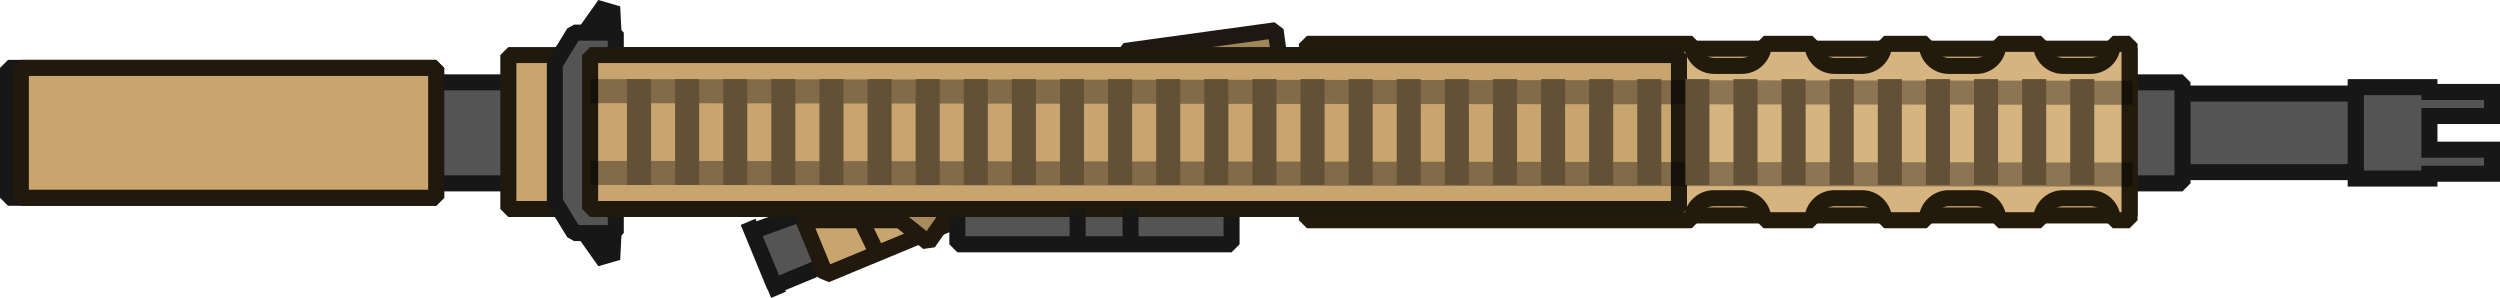
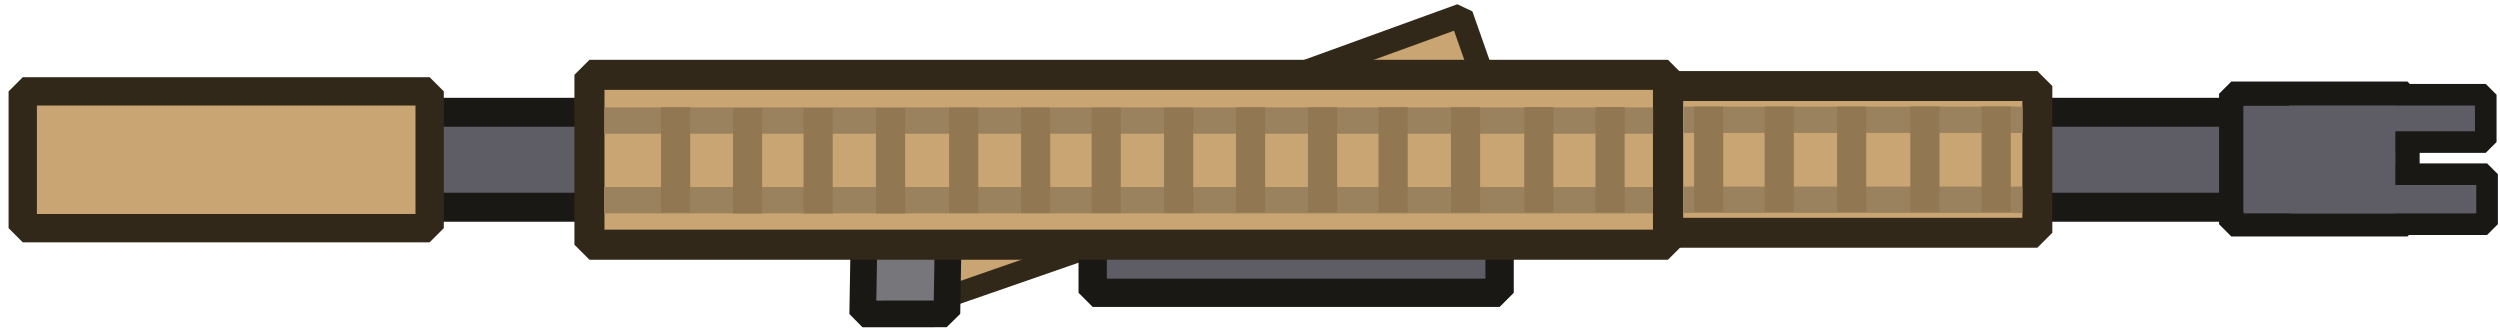
- <svg xmlns="http://www.w3.org/2000/svg" width="201.414" height="24" viewBox="0 0 201.414 24" fill="none" version="1.1" id="svg120">
+ <svg xmlns="http://www.w3.org/2000/svg" width="220.414" height="29" viewBox="0 0 220.414 29" fill="none" version="1.1" id="svg120">
  <defs id="defs124" />
-   <g id="g1000" transform="matrix(0.1291943,0,0,0.1291943,0,-0.08526414)">
-     <path fill-rule="evenodd" clip-rule="evenodd" d="m 1469,55 h 46 v 3 h 39 v 15 h -39 v 21 h 39 V 109 h -39 v 3 h -46 z" fill="#545454" id="path2" />
-     <path d="m 1515,55 h 5 v -5 h -5 z m -46,0 v -5 h -5 v 5 z m 46,3 h -5 v 5 h 5 z m 39,0 h 5 v -5 h -5 z m 0,15 v 5 h 5 v -5 z m -39,0 v -5 h -5 v 5 z m 0,21 h -5 v 5 h 5 z m 39,0 h 5 v -5 h -5 z M 1554,109 v 5 h 5 v -5 z m -39,0 v -5 h -5 v 5 z m 0,3 v 5 h 5 v -5 z m -46,0 h -5 v 5 h 5 z m 46,-62 h -46 v 10 h 46 z m 5,8 v -3 h -10 v 3 z m 34,-5 h -39 v 10 h 39 z m 5,20 V 58 h -10 v 15 z m -44,5 h 39 V 68 h -39 z m 5,16 V 73 h -10 v 21 z m -5,5 h 39 v -10 h -39 z m 34,-5 V 109 h 10 V 94 Z M 1554,104 h -39 v 10 h 39 z m -34,8 v -3 h -10 v 3 z m -51,5 h 46 v -10 h -46 z m -5,-62 v 57 h 10 V 55 Z" fill="#171717" id="path4" />
-     <rect x="35" y="52" width="338" height="63" fill="#545454" stroke="#171717" stroke-width="10" stroke-linejoin="bevel" id="rect6" />
-     <path d="m 1237,59 h 232 v 49 h -232 z" fill="#545454" id="path8" />
-     <path d="m 1237,59 v -5 l -5,5 z m 232,0 h 5 l -5,-5 z m 0,49 v 5 l 5,-5 z m -232,0 h -5 l 5,5 z m 0,-44 h 232 V 54 h -232 z m 227,-5 v 49 h 10 V 59 Z m 5,44 h -232 v 10 h 232 z m -227,5 V 59 h -10 v 49 z" fill="#171717" id="path10" />
-     <rect x="1242" y="52" width="119" height="63" fill="#545454" stroke="#171717" stroke-width="10" stroke-linejoin="bevel" id="rect12" />
-     <path fill-rule="evenodd" clip-rule="evenodd" d="M 1012.79,135 H 1328 V 31 h -315.21 c 0,7.18 -5.82,13 -12.998,13 h -18.731 c -7.179,0 -13,-5.82 -13,-13 h -26.558 c 0,7.18 -5.82,13 -13,13 h -18.73 c -7.18,0 -13,-5.82 -13,-13 h -26.559 c 0,7.18 -5.82,13 -13,13 h -18.73 c -7.18,0 -13,-5.82 -13,-13 H 815 v 104 h 10.484 c 0,-7.18 5.82,-13 13,-13 h 18.73 c 7.18,0 13,5.82 13,13 h 26.559 c 0,-7.18 5.82,-13 13,-13 h 18.73 c 7.18,0 13,5.82 13,13 h 26.558 c 0,-7.18 5.821,-13 13,-13 h 18.731 c 7.178,0 12.998,5.82 12.998,13 z" fill="#d5b480" id="path14" />
-     <path d="m 1012.79,135 h -5 l 5,5 z m 315.21,0 v 5 l 5,-5 z m 0,-104 h 5 l -5,-5 z m -315.21,0 v -5 l -5,5 z m -44.729,0 h 5 l -5,-5 z m -26.558,0 v -5 l -5,5 z m -44.73,0 h 5 l -5,-5 z m -26.559,0 v -5 l -5,5 z m -44.73,0 h 5 l -5,-5 z M 815,31 v -5 l -5,5 z m 0,104 h -5 l 5,5 z m 10.484,0 v 5 l 5,-5 z m 44.73,0 h -5 l 5,5 z m 26.559,0 v 5 l 5,-5 z m 44.73,0 h -5 l 5,5 z m 26.558,0 v 5 l 5,-5 z m 44.729,5 H 1328 V 130 H 1012.79 Z M 1333,135 V 31 h -10 V 135 Z M 1328,26 H 1012.79 V 36 H 1328 Z m -320.21,5 c 0,4.418 -3.58,8 -7.998,8 v 10 c 9.938,0 17.998,-8.059 17.998,-18 z m -7.998,8 h -18.731 v 10 h 18.731 z m -18.731,0 c -4.418,0 -8,-3.582 -8,-8 h -10 c 0,9.941 8.059,18 18,18 z m -13,-13 h -26.558 v 10 h 26.558 z m -31.558,5 c 0,4.418 -3.582,8 -8,8 v 10 c 9.941,0 18,-8.059 18,-18 z m -8,8 h -18.73 v 10 h 18.73 z m -18.73,0 c -4.419,0 -8,-3.582 -8,-8 h -10 c 0,9.941 8.059,18 18,18 z m -13,-13 h -26.559 v 10 h 26.559 z m -31.559,5 c 0,4.418 -3.582,8 -8,8 v 10 c 9.941,0 18,-8.059 18,-18 z m -8,8 h -18.73 v 10 h 18.73 z m -18.73,0 c -4.419,0 -8,-3.582 -8,-8 h -10 c 0,9.941 8.059,18 18,18 z m -13,-13 H 815 v 10 h 10.484 z M 810,31 v 104 h 10 V 31 Z m 5,109 h 10.484 V 130 H 815 Z m 15.484,-5 c 0,-4.418 3.581,-8 8,-8 v -10 c -9.941,0 -18,8.059 -18,18 z m 8,-8 h 18.73 v -10 h -18.73 z m 18.73,0 c 4.418,0 8,3.582 8,8 h 10 c 0,-9.941 -8.059,-18 -18,-18 z m 13,13 h 26.559 v -10 h -26.559 z m 31.559,-5 c 0,-4.418 3.581,-8 8,-8 v -10 c -9.941,0 -18,8.059 -18,18 z m 8,-8 h 18.73 v -10 h -18.73 z m 18.73,0 c 4.418,0 8,3.582 8,8 h 10 c 0,-9.941 -8.059,-18 -18,-18 z m 13,13 h 26.558 v -10 h -26.558 z m 31.558,-5 c 0,-4.418 3.582,-8 8,-8 v -10 c -9.941,0 -18,8.059 -18,18 z m 8,-8 h 18.731 v -10 h -18.731 z m 18.731,0 c 4.418,0 7.998,3.582 7.998,8 h 10 c 0,-9.941 -8.06,-18 -17.998,-18 z" fill="#221a0b" id="path16" />
-     <path fill-rule="evenodd" clip-rule="evenodd" d="m 815,28 h 240.21 c 0,7.594 6.15,13.75 13.75,13.75 h 17.23 c 7.59,0 13.75,-6.156 13.75,-13.75 h 30.27 c 0,7.594 6.15,13.75 13.75,13.75 h 17.23 c 7.59,0 13.75,-6.156 13.75,-13.75 h 26.56 c 0,7.594 6.15,13.75 13.75,13.75 h 17.23 c 7.59,0 13.75,-6.156 13.75,-13.75 h 26.56 c 0,7.594 6.15,13.75 13.75,13.75 h 17.23 c 7.59,0 13.75,-6.156 13.75,-13.75 H 1328 v 110 h -10.48 c 0,-7.594 -6.16,-13.75 -13.75,-13.75 h -17.23 c -7.6,0 -13.75,6.156 -13.75,13.75 h -26.56 c 0,-7.594 -6.16,-13.75 -13.75,-13.75 h -17.23 c -7.6,0 -13.75,6.156 -13.75,13.75 h -26.56 c 0,-7.594 -6.16,-13.75 -13.75,-13.75 h -17.23 c -7.6,0 -13.75,6.156 -13.75,13.75 h -30.48 c 0,-7.594 -6.16,-13.75 -13.75,-13.75 h -17.23 c -7.59,0 -13.75,6.156 -13.75,13.75 H 815 Z" fill="#d5b480" id="path18" />
-     <path d="m 1055.21,28 h 5 l -5,-5 z M 815,28 v -5 l -5,5 z m 284.94,0 v -5 l -5,5 z m 30.27,0 h 5 l -5,-5 z m 44.73,0 v -5 l -5,5 z m 26.56,0 h 5 l -5,-5 z m 44.73,0 v -5 l -5,5 z m 26.56,0 h 5 l -5,-5 z m 44.73,0 v -5 l -5,5 z m 10.48,0 h 5 l -5,-5 z m 0,110 v 5 l 5,-5 z m -10.48,0 h -5 l 5,5 z m -44.73,0 v 5 l 5,-5 z m -26.56,0 h -5 l 5,5 z m -44.73,0 v 5 l 5,-5 z m -26.56,0 h -5 l 5,5 z m -44.73,0 v 5 l 5,-5 z m -30.48,0 h -5 l 5,5 z m -44.73,0 v 5 l 5,-5 z m -240,0 h -5 l 5,5 z M 1055.21,23 H 815 v 10 h 240.21 z m 13.75,13.75 c -4.83,0 -8.75,-3.917 -8.75,-8.75 h -10 c 0,10.355 8.39,18.75 18.75,18.75 z m 17.23,0 h -17.23 v 10 h 17.23 z m 8.75,-8.75 c 0,4.832 -3.92,8.75 -8.75,8.75 v 10 c 10.35,0 18.75,-8.395 18.75,-18.75 z m 35.27,-5 h -30.27 v 10 h 30.27 z m 13.75,13.75 c -4.83,0 -8.75,-3.917 -8.75,-8.75 h -10 c 0,10.355 8.39,18.75 18.75,18.75 z m 17.23,0 h -17.23 v 10 h 17.23 z m 8.75,-8.75 c 0,4.832 -3.92,8.75 -8.75,8.75 v 10 c 10.35,0 18.75,-8.395 18.75,-18.75 z m 31.56,-5 h -26.56 v 10 h 26.56 z m 13.75,13.75 c -4.84,0 -8.75,-3.917 -8.75,-8.75 h -10 c 0,10.355 8.39,18.75 18.75,18.75 z m 17.23,0 h -17.23 v 10 h 17.23 z m 8.75,-8.75 c 0,4.832 -3.92,8.75 -8.75,8.75 v 10 c 10.35,0 18.75,-8.395 18.75,-18.75 z m 31.56,-5 h -26.56 v 10 h 26.56 z m 13.75,13.75 c -4.84,0 -8.75,-3.917 -8.75,-8.75 h -10 c 0,10.355 8.39,18.75 18.75,18.75 z m 17.23,0 h -17.23 v 10 h 17.23 z m 8.75,-8.75 c 0,4.832 -3.92,8.75 -8.75,8.75 v 10 c 10.35,0 18.75,-8.395 18.75,-18.75 z M 1328,23 h -10.48 V 33 H 1328 Z m 5,115 V 28 h -10 v 110 z m -15.48,5 H 1328 v -10 h -10.48 z m -13.75,-13.75 c 4.83,0 8.75,3.918 8.75,8.75 h 10 c 0,-10.355 -8.4,-18.75 -18.75,-18.75 z m -17.23,0 h 17.23 v -10 h -17.23 z m -8.75,8.75 c 0,-4.832 3.91,-8.75 8.75,-8.75 v -10 c -10.36,0 -18.75,8.395 -18.75,18.75 z m -31.56,5 h 26.56 v -10 h -26.56 z m -13.75,-13.75 c 4.83,0 8.75,3.918 8.75,8.75 h 10 c 0,-10.355 -8.4,-18.75 -18.75,-18.75 z m -17.23,0 h 17.23 v -10 h -17.23 z m -8.75,8.75 c 0,-4.832 3.91,-8.75 8.75,-8.75 v -10 c -10.36,0 -18.75,8.395 -18.75,18.75 z m -31.56,5 h 26.56 v -10 h -26.56 z m -13.75,-13.75 c 4.83,0 8.75,3.918 8.75,8.75 h 10 c 0,-10.355 -8.4,-18.75 -18.75,-18.75 z m -17.23,0 h 17.23 v -10 h -17.23 z m -8.75,8.75 c 0,-4.832 3.92,-8.75 8.75,-8.75 v -10 c -10.36,0 -18.75,8.395 -18.75,18.75 z m -35.48,5 h 30.48 v -10 h -30.48 z m -13.75,-13.75 c 4.83,0 8.75,3.918 8.75,8.75 h 10 c 0,-10.355 -8.39,-18.75 -18.75,-18.75 z m -17.23,0 h 17.23 v -10 h -17.23 z M 1060,138 c 0,-4.832 3.92,-8.75 8.75,-8.75 v -10 c -10.36,0 -18.75,8.395 -18.75,18.75 z m -245,5 h 240 V 133 H 815 Z M 810,28 v 110 h 10 V 28 Z" fill="#221a0b" id="path20" />
-     <rect x="5" y="43" width="267" height="81" fill="#c8a56e" stroke="#171717" stroke-width="10" stroke-linejoin="bevel" id="rect22" />
-     <rect x="13" y="43" width="259" height="81" fill="#c8a56e" stroke="#21190d" stroke-width="10" stroke-linejoin="bevel" id="rect24" />
-     <path d="m 469,145 0.005,-0.002 L 502,133 565,145 515,165.732 483.173,178.928 483,179 l -2.882,-7 z" fill="#545454" id="path26" />
-     <path d="m 502,133 -33,12 11.118,27 2.882,7 32,-13.268 M 502,133 l 63,12 -50,20.732 M 502,133 515,165.732 M 466.5,139 l 19,45.5" stroke="#171717" stroke-width="10" stroke-linejoin="bevel" id="path28" />
-     <path d="m 501,138 h 36 60 l -50,20.732 -32,13.268 -2.882,-7 z" fill="#c8a56e" id="path30" />
-     <path d="m 537,138 h -36 l 11.118,27 2.882,7 32,-13.268 M 537,138 h 60 l -50,20.732 M 537,138 l 10,20.732" stroke="#000000" stroke-width="10" stroke-linejoin="bevel" id="path32" style="stroke:#21190d;stroke-opacity:1" />
-     <path d="M 578.868,152 550,129 h 45 z" fill="#a88b5d" stroke="#000000" stroke-width="10" stroke-linejoin="bevel" id="path34" style="stroke:#21190d;stroke-opacity:1" />
-     <rect x="317" y="35" width="679" height="96" fill="#c8a56e" stroke="#000000" stroke-width="10" stroke-linejoin="bevel" id="rect36" style="stroke:#20190e;stroke-opacity:1" />
-     <path d="M 379.261,5 381.049,40.395 357.264,36.002 Z" stroke="#171717" stroke-width="15" stroke-linejoin="bevel" id="path38" />
-     <path d="m 379.261,162.329 1.788,-35.395 -23.785,4.393 z" stroke="#171717" stroke-width="15" stroke-linejoin="bevel" id="path40" />
-     <path d="M 384,146 V 21 H 358 L 346,40.643 V 126.357 L 358,146 Z" fill="#545454" stroke="#171717" stroke-width="10" stroke-linejoin="bevel" id="path42" />
-     <path d="m 597,121 h 171 v 32 H 597 Z" fill="#545454" stroke="#171717" stroke-width="10" stroke-linejoin="bevel" id="path44" />
-     <rect x="701.351" y="32.437" width="95" height="17.745" transform="rotate(-7.83658,701.351,32.437)" fill="#a1865b" stroke="#1d1811" stroke-width="10" stroke-linejoin="bevel" id="rect46" />
-     <rect x="368" y="35" width="679" height="96" fill="#c8a56e" stroke="#20190e" stroke-width="10" stroke-linejoin="bevel" id="rect48" />
-     <line x1="368.008" y1="108.5" x2="1330.01" y2="109.513" stroke="#000000" stroke-opacity="0.35" stroke-width="15" id="line50" />
-     <line x1="368.008" y1="57.5" x2="1330.01" y2="58.513" stroke="#000000" stroke-opacity="0.35" stroke-width="15" id="line52" />
-     <line x1="398.5" y1="50" x2="398.5" y2="116" stroke="#625136" stroke-width="15" id="line54" />
-     <line x1="428.5" y1="50" x2="428.5" y2="116" stroke="#625136" stroke-width="15" id="line56" />
-     <line x1="458.5" y1="50" x2="458.5" y2="116" stroke="#625136" stroke-width="15" id="line58" />
-     <line x1="488.5" y1="50" x2="488.5" y2="116" stroke="#625136" stroke-width="15" id="line60" />
-     <line x1="518.5" y1="50" x2="518.5" y2="116" stroke="#625136" stroke-width="15" id="line62" />
-     <line x1="548.5" y1="50" x2="548.5" y2="116" stroke="#625136" stroke-width="15" id="line64" />
-     <line x1="578.5" y1="50" x2="578.5" y2="116" stroke="#625136" stroke-width="15" id="line66" />
-     <line x1="608.5" y1="50" x2="608.5" y2="116" stroke="#625136" stroke-width="15" id="line68" />
-     <line x1="638.5" y1="50" x2="638.5" y2="116" stroke="#625136" stroke-width="15" id="line70" />
-     <line x1="668.5" y1="50" x2="668.5" y2="116" stroke="#625136" stroke-width="15" id="line72" />
-     <line x1="698.5" y1="50" x2="698.5" y2="116" stroke="#625136" stroke-width="15" id="line74" />
-     <line x1="728.5" y1="50" x2="728.5" y2="116" stroke="#625136" stroke-width="15" id="line76" />
-     <line x1="758.5" y1="50" x2="758.5" y2="116" stroke="#625136" stroke-width="15" id="line78" />
-     <line x1="788.5" y1="50" x2="788.5" y2="116" stroke="#625136" stroke-width="15" id="line80" />
-     <line x1="818.5" y1="50" x2="818.5" y2="116" stroke="#625136" stroke-width="15" id="line82" />
-     <line x1="848.5" y1="50" x2="848.5" y2="116" stroke="#625136" stroke-width="15" id="line84" />
-     <line x1="878.5" y1="50" x2="878.5" y2="116" stroke="#625136" stroke-width="15" id="line86" />
-     <line x1="908.5" y1="50" x2="908.5" y2="116" stroke="#625136" stroke-width="15" id="line88" />
-     <line x1="938.5" y1="50" x2="938.5" y2="116" stroke="#625136" stroke-width="15" id="line90" />
-     <line x1="968.5" y1="50" x2="968.5" y2="116" stroke="#625136" stroke-width="15" id="line92" />
-     <line x1="998.5" y1="50" x2="998.5" y2="116" stroke="#625136" stroke-width="15" id="line94" />
-     <line x1="1028.5" y1="50" x2="1028.5" y2="116" stroke="#625136" stroke-width="15" id="line96" />
-     <line x1="1058.5" y1="50" x2="1058.5" y2="116" stroke="#625136" stroke-width="15" id="line98" />
-     <line x1="1088.5" y1="50" x2="1088.5" y2="116" stroke="#625136" stroke-width="15" id="line100" />
-     <line x1="1118.5" y1="50" x2="1118.5" y2="116" stroke="#625136" stroke-width="15" id="line102" />
-     <line x1="1148.5" y1="50" x2="1148.5" y2="116" stroke="#625136" stroke-width="15" id="line104" />
-     <line x1="1178.5" y1="50" x2="1178.5" y2="116" stroke="#625136" stroke-width="15" id="line106" />
-     <line x1="1208.5" y1="50" x2="1208.5" y2="116" stroke="#625136" stroke-width="15" id="line108" />
-     <line x1="1238.5" y1="50" x2="1238.5" y2="116" stroke="#625136" stroke-width="15" id="line110" />
-     <line x1="1268.5" y1="50" x2="1268.5" y2="116" stroke="#625136" stroke-width="15" id="line112" />
-     <line x1="1298.5" y1="50" x2="1298.5" y2="116" stroke="#625136" stroke-width="15" id="line114" />
-     <line x1="672" y1="131" x2="672" y2="152" stroke="#171717" stroke-width="10" id="line116" />
-     <line x1="705" y1="131" x2="705" y2="152" stroke="#171717" stroke-width="10" id="line118" />
-   </g>
+   <rect style="fill:#5e5c64;fill-opacity:1;stroke:#1a1814;stroke-width:2.556;stroke-linejoin:bevel;stroke-dasharray:none;stroke-opacity:1" id="rect11263-9" width="190.531" height="8.375" x="17.108" y="9.898" />
+   <rect style="fill:#5e5c64;fill-opacity:1;stroke:#1a1814;stroke-width:2.155;stroke-linejoin:bevel;stroke-dasharray:none;stroke-opacity:1" id="rect11263-9-6" width="15.531" height="11.501" x="196.722" y="8.268" />
+   <rect style="fill:#5e5c64;fill-opacity:1;stroke:#1a1814;stroke-width:1.905;stroke-linejoin:bevel;stroke-dasharray:none;stroke-opacity:1" id="rect11263-9-6-21" width="18.297" height="4.171" x="200.861" y="8.352" />
+   <rect style="fill:#5e5c64;fill-opacity:1;stroke:#1a1814;stroke-width:1.905;stroke-linejoin:bevel;stroke-dasharray:none;stroke-opacity:1" id="rect11263-9-6-21-8" width="18.247" height="4.41" x="201.027" y="15.356" />
+   <rect style="fill:#5e5c64;fill-opacity:1;stroke:none;stroke-width:1.815;stroke-linejoin:bevel;stroke-dasharray:none;stroke-opacity:1" id="rect11263-9-6-2" width="13.368" height="9.482" x="197.817" y="9.33" />
+   <rect style="fill:#c8a572;fill-opacity:1;stroke:#312819;stroke-width:2.497;stroke-linejoin:bevel;stroke-dasharray:none;stroke-opacity:1" id="rect11263" width="35.875" height="12.058" x="2.005" y="8.056" />
+   <rect style="fill:#c8a572;fill-opacity:1;stroke:#312819;stroke-width:1.9;stroke-linejoin:bevel;stroke-dasharray:none;stroke-opacity:1" id="rect11263-5" width="18.333" height="6.393" x="69.801" y="45.74" transform="matrix(0.9447039,-0.3279247,0.301872,0.9533485,0,0)" />
+   <rect style="fill:#77767b;fill-opacity:1;stroke:#1a1814;stroke-width:2.355;stroke-linejoin:bevel;stroke-dasharray:none;stroke-opacity:1" id="rect11263-5-6" width="7.419" height="6.832" x="76.532" y="20.918" transform="matrix(0.9999996,-8.8035193e-4,-0.01689234,0.9998573,0,0)" />
+   <rect style="fill:#c8a572;fill-opacity:1;stroke:#312819;stroke-width:2.092;stroke-linejoin:bevel;stroke-dasharray:none;stroke-opacity:1" id="rect11263-1" width="15.582" height="5.313" x="105.519" y="45.229" transform="matrix(0.9400207,-0.3411174,0.3315374,0.9434421,0,0)" />
+   <rect style="fill:#5e5c64;fill-opacity:1;stroke:#1a1814;stroke-width:2.497;stroke-linejoin:bevel;stroke-dasharray:none;stroke-opacity:1" id="rect11263-7" width="35.875" height="12.058" x="96.338" y="13.757" />
+   <rect style="fill:#c8a572;fill-opacity:1;stroke:#312819;stroke-width:2.649;stroke-linejoin:bevel;stroke-dasharray:none;stroke-opacity:1" id="rect11263-8" width="95.09" height="14.977" x="51.969" y="6.597" />
+   <rect style="fill:#c8a572;fill-opacity:1;stroke:#312819;stroke-width:2.64;stroke-linejoin:bevel;stroke-dasharray:none;stroke-opacity:1" id="rect11263-8-6" width="32.549" height="12.937" x="147.076" y="7.584" />
+   <rect style="fill:#9a825e;fill-opacity:1;stroke:none;stroke-width:2.167;stroke-linejoin:bevel;stroke-dasharray:none;stroke-opacity:1" id="rect25092" width="92.474" height="2.32" x="53.256" y="16.49" />
+   <rect style="fill:#9a825e;fill-opacity:1;stroke:none;stroke-width:2.167;stroke-linejoin:bevel;stroke-dasharray:none;stroke-opacity:1" id="rect25092-7" width="92.474" height="2.32" x="53.274" y="9.47" />
+   <rect style="fill:#9a825e;fill-opacity:1;stroke:none;stroke-width:1.232;stroke-linejoin:bevel;stroke-dasharray:none;stroke-opacity:1" id="rect25092-7-4" width="29.891" height="2.32" x="148.44" y="9.399" />
+   <rect style="fill:#9a825e;fill-opacity:1;stroke:none;stroke-width:1.232;stroke-linejoin:bevel;stroke-dasharray:none;stroke-opacity:1" id="rect25092-7-4-6" width="29.891" height="2.32" x="148.415" y="16.449" />
+   <rect style="fill:#917852;fill-opacity:1;stroke:none;stroke-width:2.393;stroke-linejoin:bevel;stroke-dasharray:none;stroke-opacity:1" id="rect29604" width="2.571" height="9.289" x="58.28" y="9.453" />
+   <rect style="fill:#917852;fill-opacity:1;stroke:none;stroke-width:2.393;stroke-linejoin:bevel;stroke-dasharray:none;stroke-opacity:1" id="rect29604-8" width="2.571" height="9.289" x="64.624" y="9.536" />
+   <rect style="fill:#917852;fill-opacity:1;stroke:none;stroke-width:2.393;stroke-linejoin:bevel;stroke-dasharray:none;stroke-opacity:1" id="rect29604-8-5" width="2.571" height="9.289" x="70.845" y="9.536" />
+   <rect style="fill:#917852;fill-opacity:1;stroke:none;stroke-width:2.393;stroke-linejoin:bevel;stroke-dasharray:none;stroke-opacity:1" id="rect29604-8-5-9" width="2.571" height="9.289" x="77.231" y="9.536" />
+   <rect style="fill:#917852;fill-opacity:1;stroke:none;stroke-width:2.393;stroke-linejoin:bevel;stroke-dasharray:none;stroke-opacity:1" id="rect29604-4" width="2.571" height="9.289" x="83.679" y="9.495" />
+   <rect style="fill:#917852;fill-opacity:1;stroke:none;stroke-width:2.393;stroke-linejoin:bevel;stroke-dasharray:none;stroke-opacity:1" id="rect29604-8-3" width="2.571" height="9.289" x="90.024" y="9.495" />
+   <rect style="fill:#917852;fill-opacity:1;stroke:none;stroke-width:2.393;stroke-linejoin:bevel;stroke-dasharray:none;stroke-opacity:1" id="rect29604-8-5-90" width="2.571" height="9.289" x="96.244" y="9.495" />
+   <rect style="fill:#917852;fill-opacity:1;stroke:none;stroke-width:2.393;stroke-linejoin:bevel;stroke-dasharray:none;stroke-opacity:1" id="rect29604-8-5-9-5" width="2.571" height="9.289" x="102.63" y="9.495" />
+   <rect style="fill:#917852;fill-opacity:1;stroke:none;stroke-width:2.393;stroke-linejoin:bevel;stroke-dasharray:none;stroke-opacity:1" id="rect29604-4-6" width="2.571" height="9.289" x="108.974" y="9.453" />
+   <rect style="fill:#917852;fill-opacity:1;stroke:none;stroke-width:2.393;stroke-linejoin:bevel;stroke-dasharray:none;stroke-opacity:1" id="rect29604-8-3-3" width="2.571" height="9.289" x="115.319" y="9.453" />
+   <rect style="fill:#917852;fill-opacity:1;stroke:none;stroke-width:2.393;stroke-linejoin:bevel;stroke-dasharray:none;stroke-opacity:1" id="rect29604-8-5-90-6" width="2.571" height="9.289" x="121.539" y="9.453" />
+   <rect style="fill:#917852;fill-opacity:1;stroke:none;stroke-width:2.393;stroke-linejoin:bevel;stroke-dasharray:none;stroke-opacity:1" id="rect29604-8-5-9-5-3" width="2.571" height="9.289" x="127.925" y="9.453" />
+   <rect style="fill:#917852;fill-opacity:1;stroke:none;stroke-width:2.393;stroke-linejoin:bevel;stroke-dasharray:none;stroke-opacity:1" id="rect29604-8-3-3-0" width="2.571" height="9.289" x="134.384" y="9.442" />
+   <rect style="fill:#917852;fill-opacity:1;stroke:none;stroke-width:2.393;stroke-linejoin:bevel;stroke-dasharray:none;stroke-opacity:1" id="rect29604-8-5-90-6-8" width="2.571" height="9.289" x="140.667" y="9.442" />
+   <rect style="fill:#917852;fill-opacity:1;stroke:none;stroke-width:2.393;stroke-linejoin:bevel;stroke-dasharray:none;stroke-opacity:1" id="rect29604-8-3-3-4" width="2.571" height="9.289" x="149.36" y="9.397" />
+   <rect style="fill:#917852;fill-opacity:1;stroke:none;stroke-width:2.393;stroke-linejoin:bevel;stroke-dasharray:none;stroke-opacity:1" id="rect29604-8-5-90-6-3" width="2.571" height="9.289" x="155.58" y="9.397" />
+   <rect style="fill:#917852;fill-opacity:1;stroke:none;stroke-width:2.393;stroke-linejoin:bevel;stroke-dasharray:none;stroke-opacity:1" id="rect29604-8-5-9-5-3-8" width="2.571" height="9.289" x="161.966" y="9.397" />
+   <rect style="fill:#917852;fill-opacity:1;stroke:none;stroke-width:2.393;stroke-linejoin:bevel;stroke-dasharray:none;stroke-opacity:1" id="rect29604-8-3-3-0-4" width="2.571" height="9.289" x="168.425" y="9.386" />
+   <rect style="fill:#917852;fill-opacity:1;stroke:none;stroke-width:2.393;stroke-linejoin:bevel;stroke-dasharray:none;stroke-opacity:1" id="rect29604-8-5-90-6-8-0" width="2.571" height="9.289" x="174.708" y="9.386" />
</svg>
